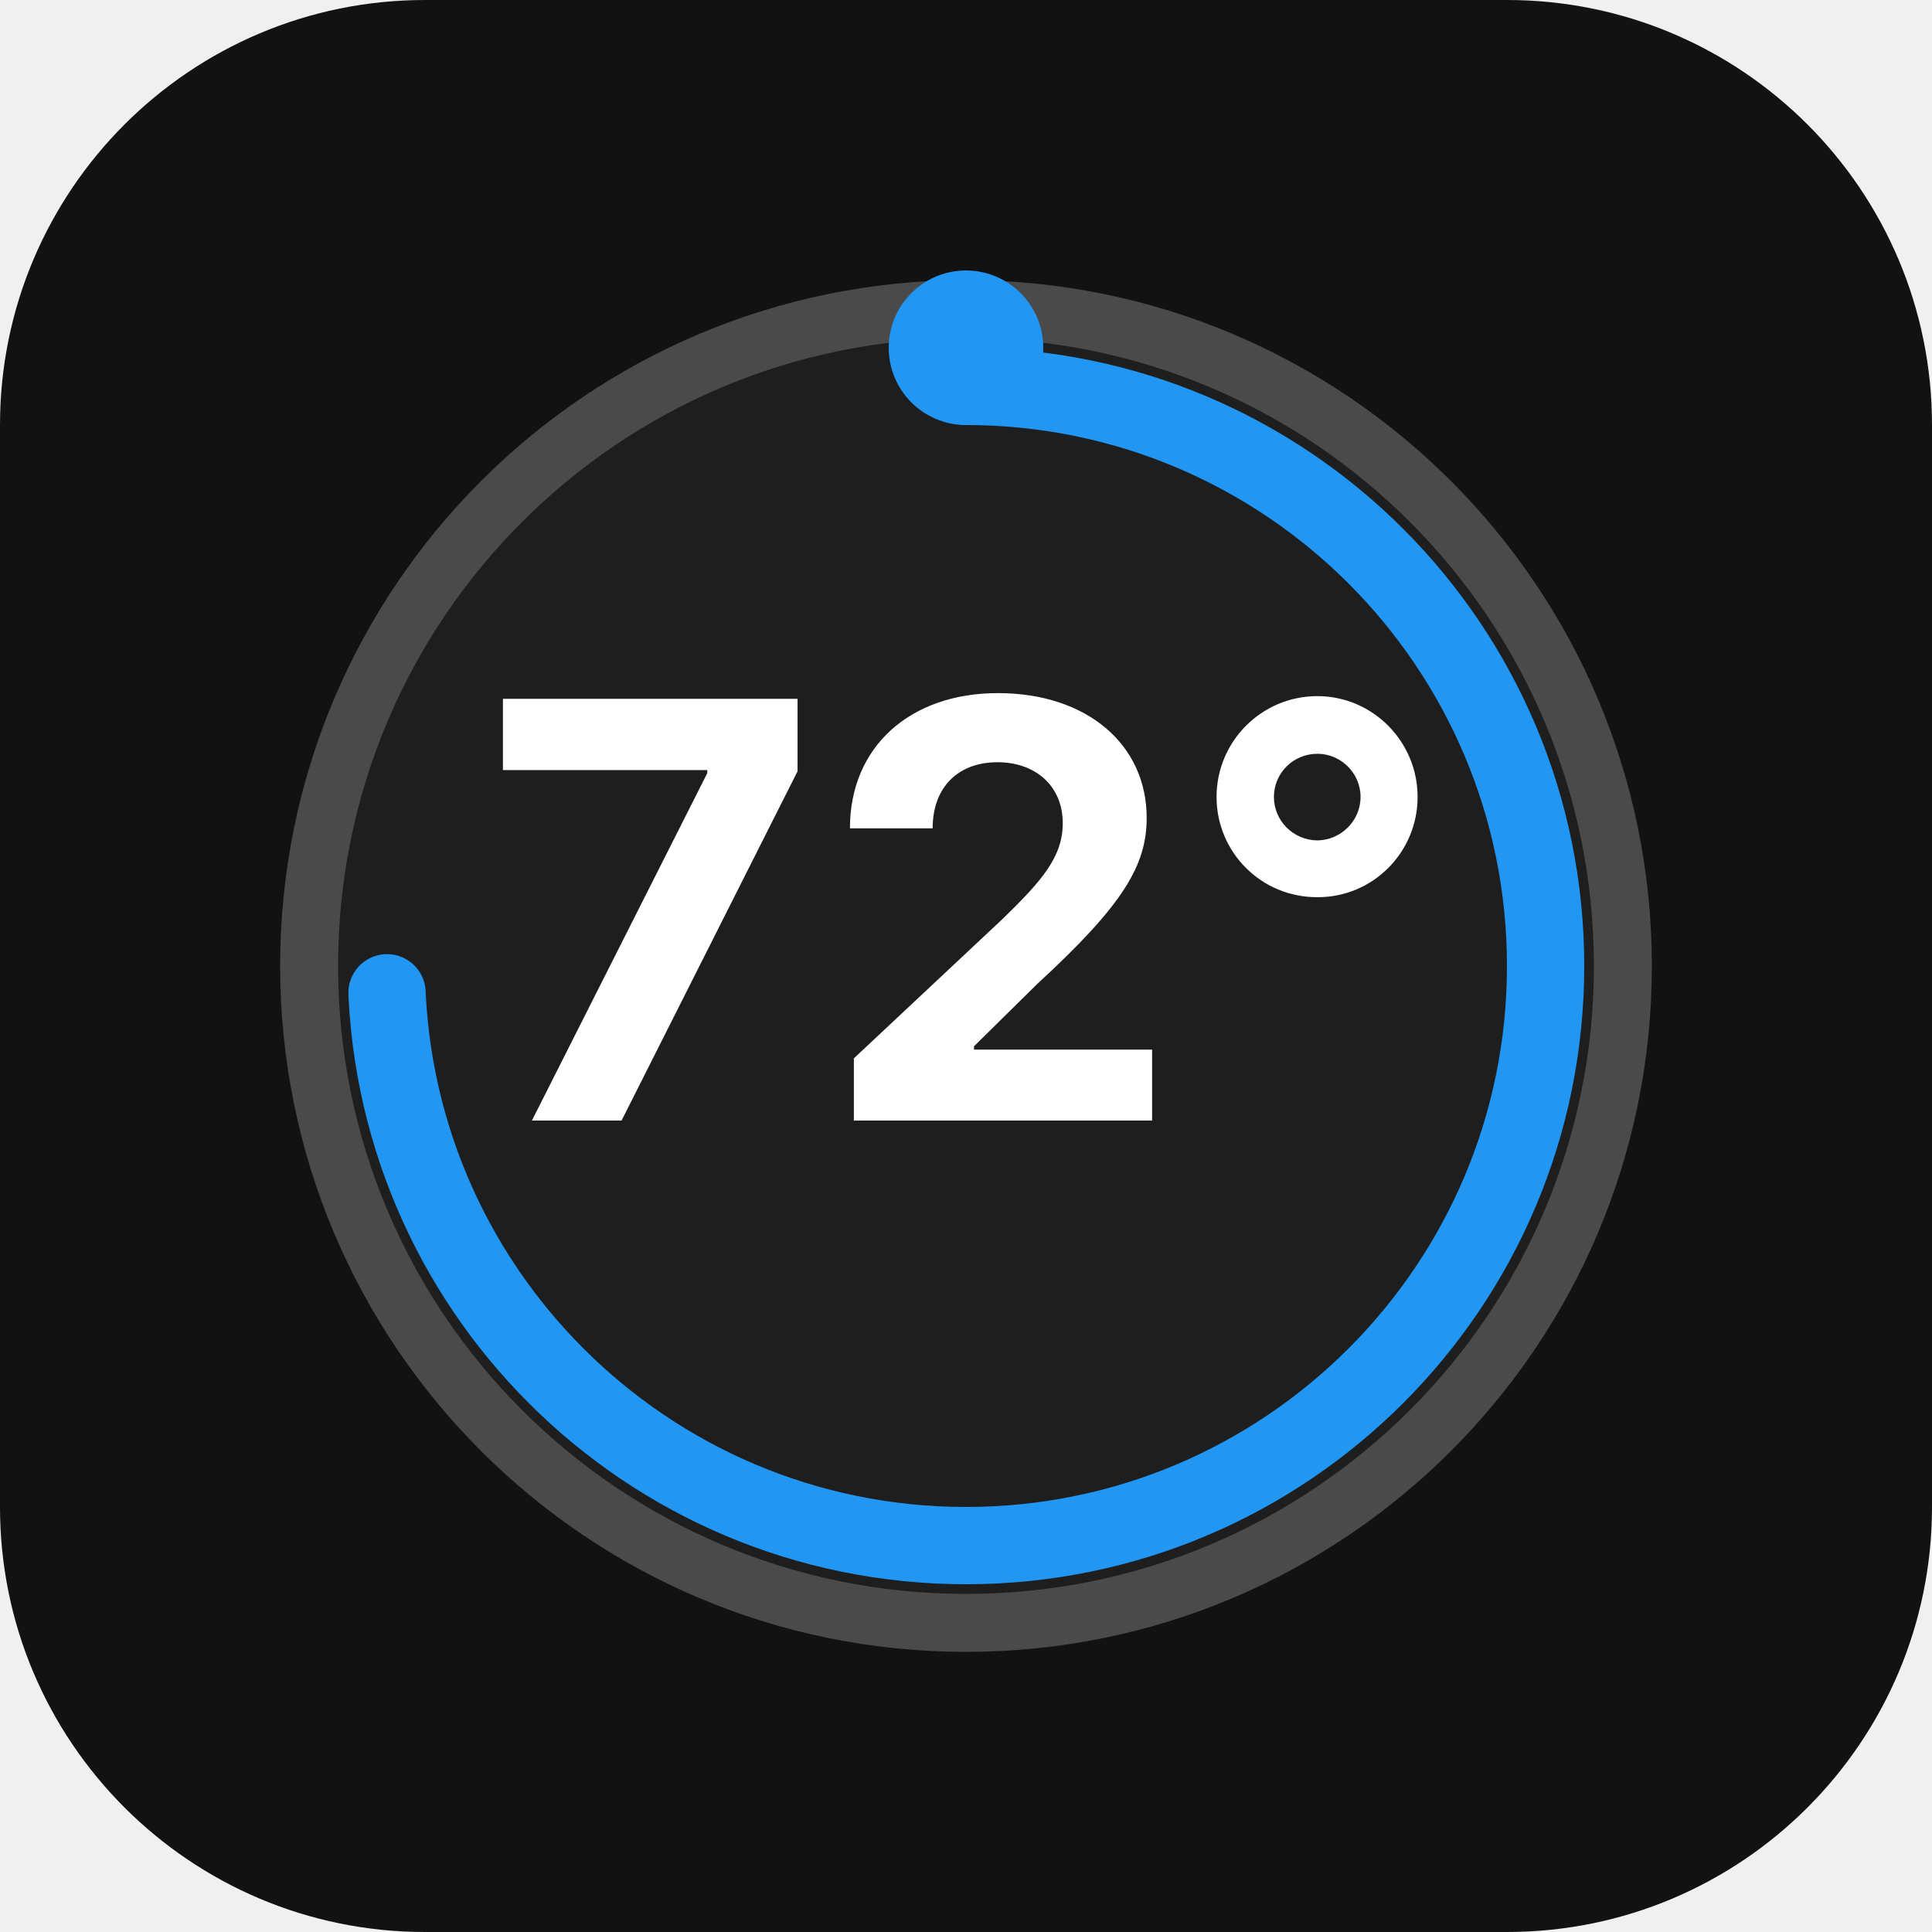
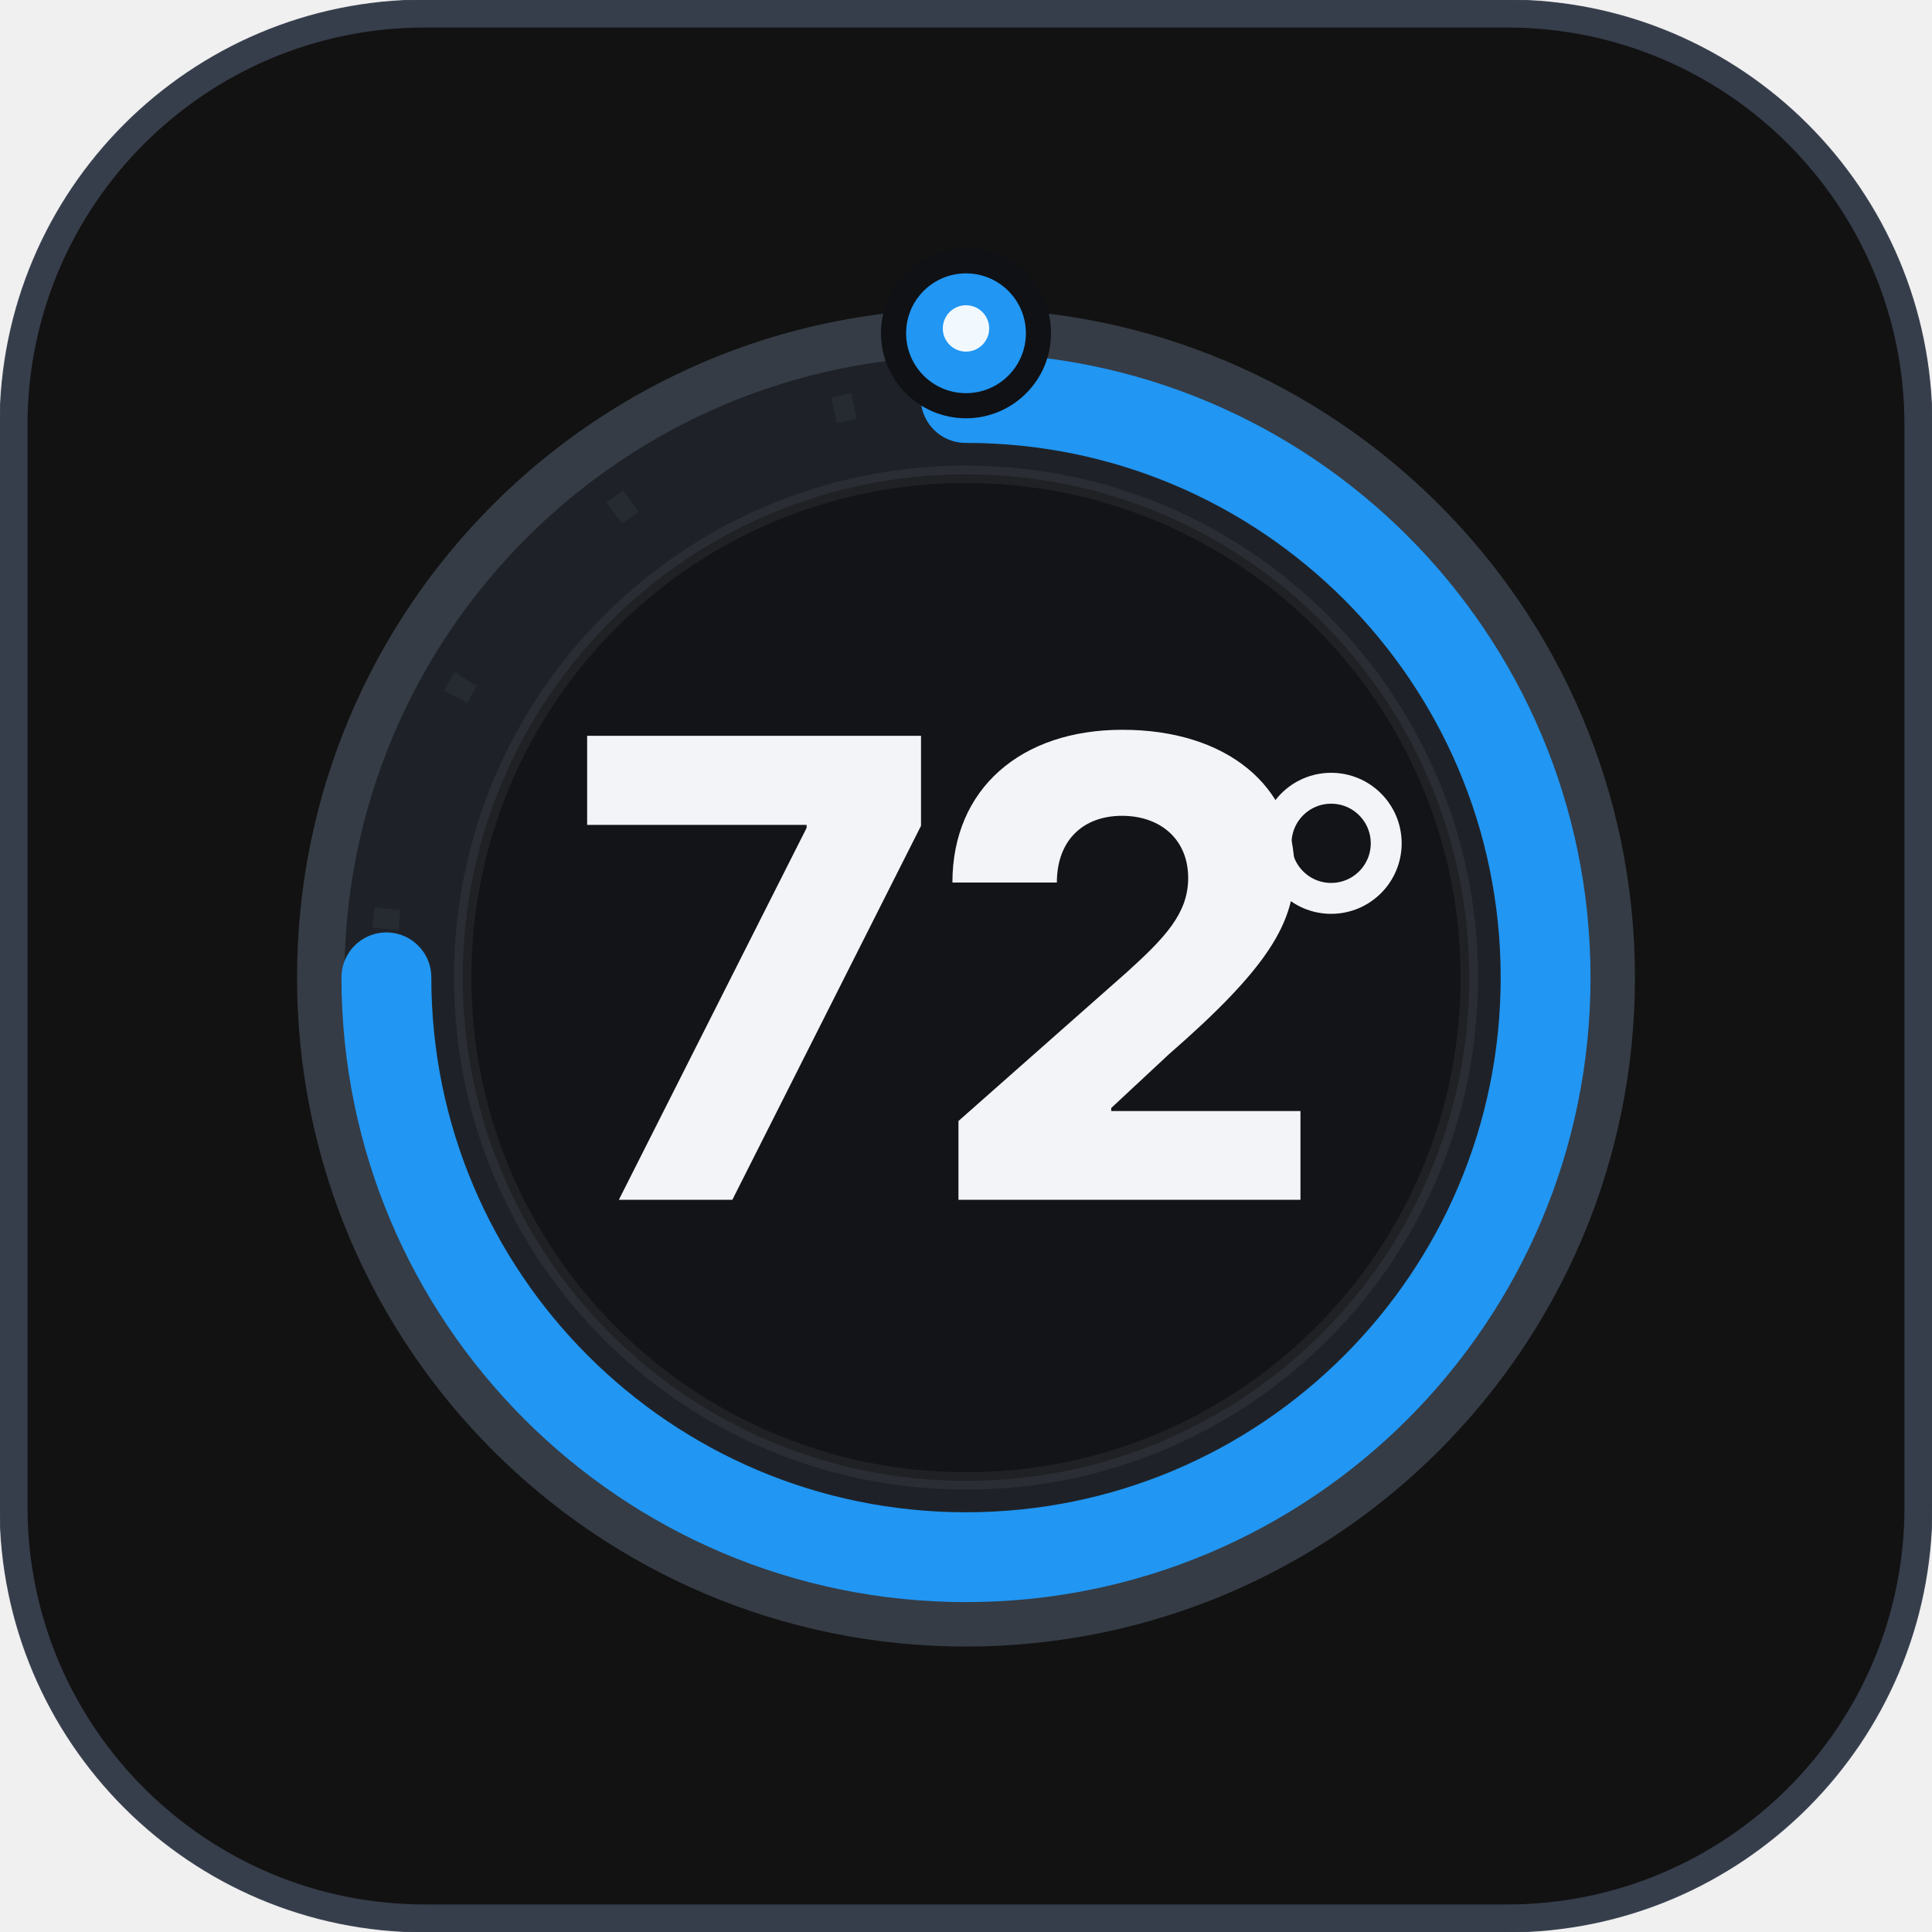
- <svg xmlns="http://www.w3.org/2000/svg" viewBox="0 0 100 100">
+ <svg xmlns="http://www.w3.org/2000/svg" viewBox="0 0 100 100" role="img">
  <rect width="100" height="100" rx="22" fill="#121212" />
-   <circle cx="50" cy="50" r="34" fill="#1e1e1e" stroke="#4a4a4a" stroke-width="3" />
-   <circle cx="50" cy="50" r="30" fill="none" stroke="#2196F3" stroke-width="4" stroke-linecap="round" stroke-dasharray="140 60" transform="rotate(-90 50 50)" />
-   <text x="50" y="58" text-anchor="middle" font-family="system-ui, -apple-system, sans-serif" font-size="30" font-weight="700" fill="#ffffff">72°</text>
-   <circle cx="50" cy="18" r="4" fill="#2196F3" />
+   <rect x="0.7" y="0.7" width="98.6" height="98.6" rx="21.3" fill="none" stroke="#3A4150" stroke-width="1.45" opacity="0.92" />
+   <circle cx="50" cy="50.6" r="33.4" fill="#1E2228" stroke="#353C45" stroke-width="2.45" />
+   <circle cx="50" cy="50.6" r="30.15" fill="none" stroke="#3A414D" stroke-width="1.35" stroke-linecap="butt" stroke-dasharray="1.05 11.6" opacity="0.28" transform="rotate(-7.5 50 50.6)" />
+   <circle cx="50" cy="50.6" r="30" fill="none" stroke="#2196F3" stroke-width="4.65" stroke-linecap="round" stroke-dasharray="141.4 47.1" transform="rotate(-90 50 50.6)" />
+   <circle cx="50" cy="50.6" r="26.05" fill="#121417" />
+   <circle cx="50" cy="50.6" r="26.05" fill="none" stroke="white" stroke-width="0.9" opacity="0.055" />
+   <circle cx="50" cy="17.25" r="3.75" fill="#2196F3" stroke="#0F1115" stroke-width="1.3" />
+   <circle cx="50" cy="17" r="1.2" fill="white" opacity="0.94" />
+   <text x="49.1" y="62.1" text-anchor="middle" font-family="Inter, system-ui, -apple-system, 'Segoe UI', Roboto, Helvetica, Arial, sans-serif" font-size="33" font-weight="800" letter-spacing="-0.9" fill="#F2F4F8" text-rendering="geometricPrecision">72</text>
+   <circle cx="68.9" cy="43.65" r="2.85" fill="none" stroke="#F2F4F8" stroke-width="1.6" stroke-linecap="round" />
</svg>
